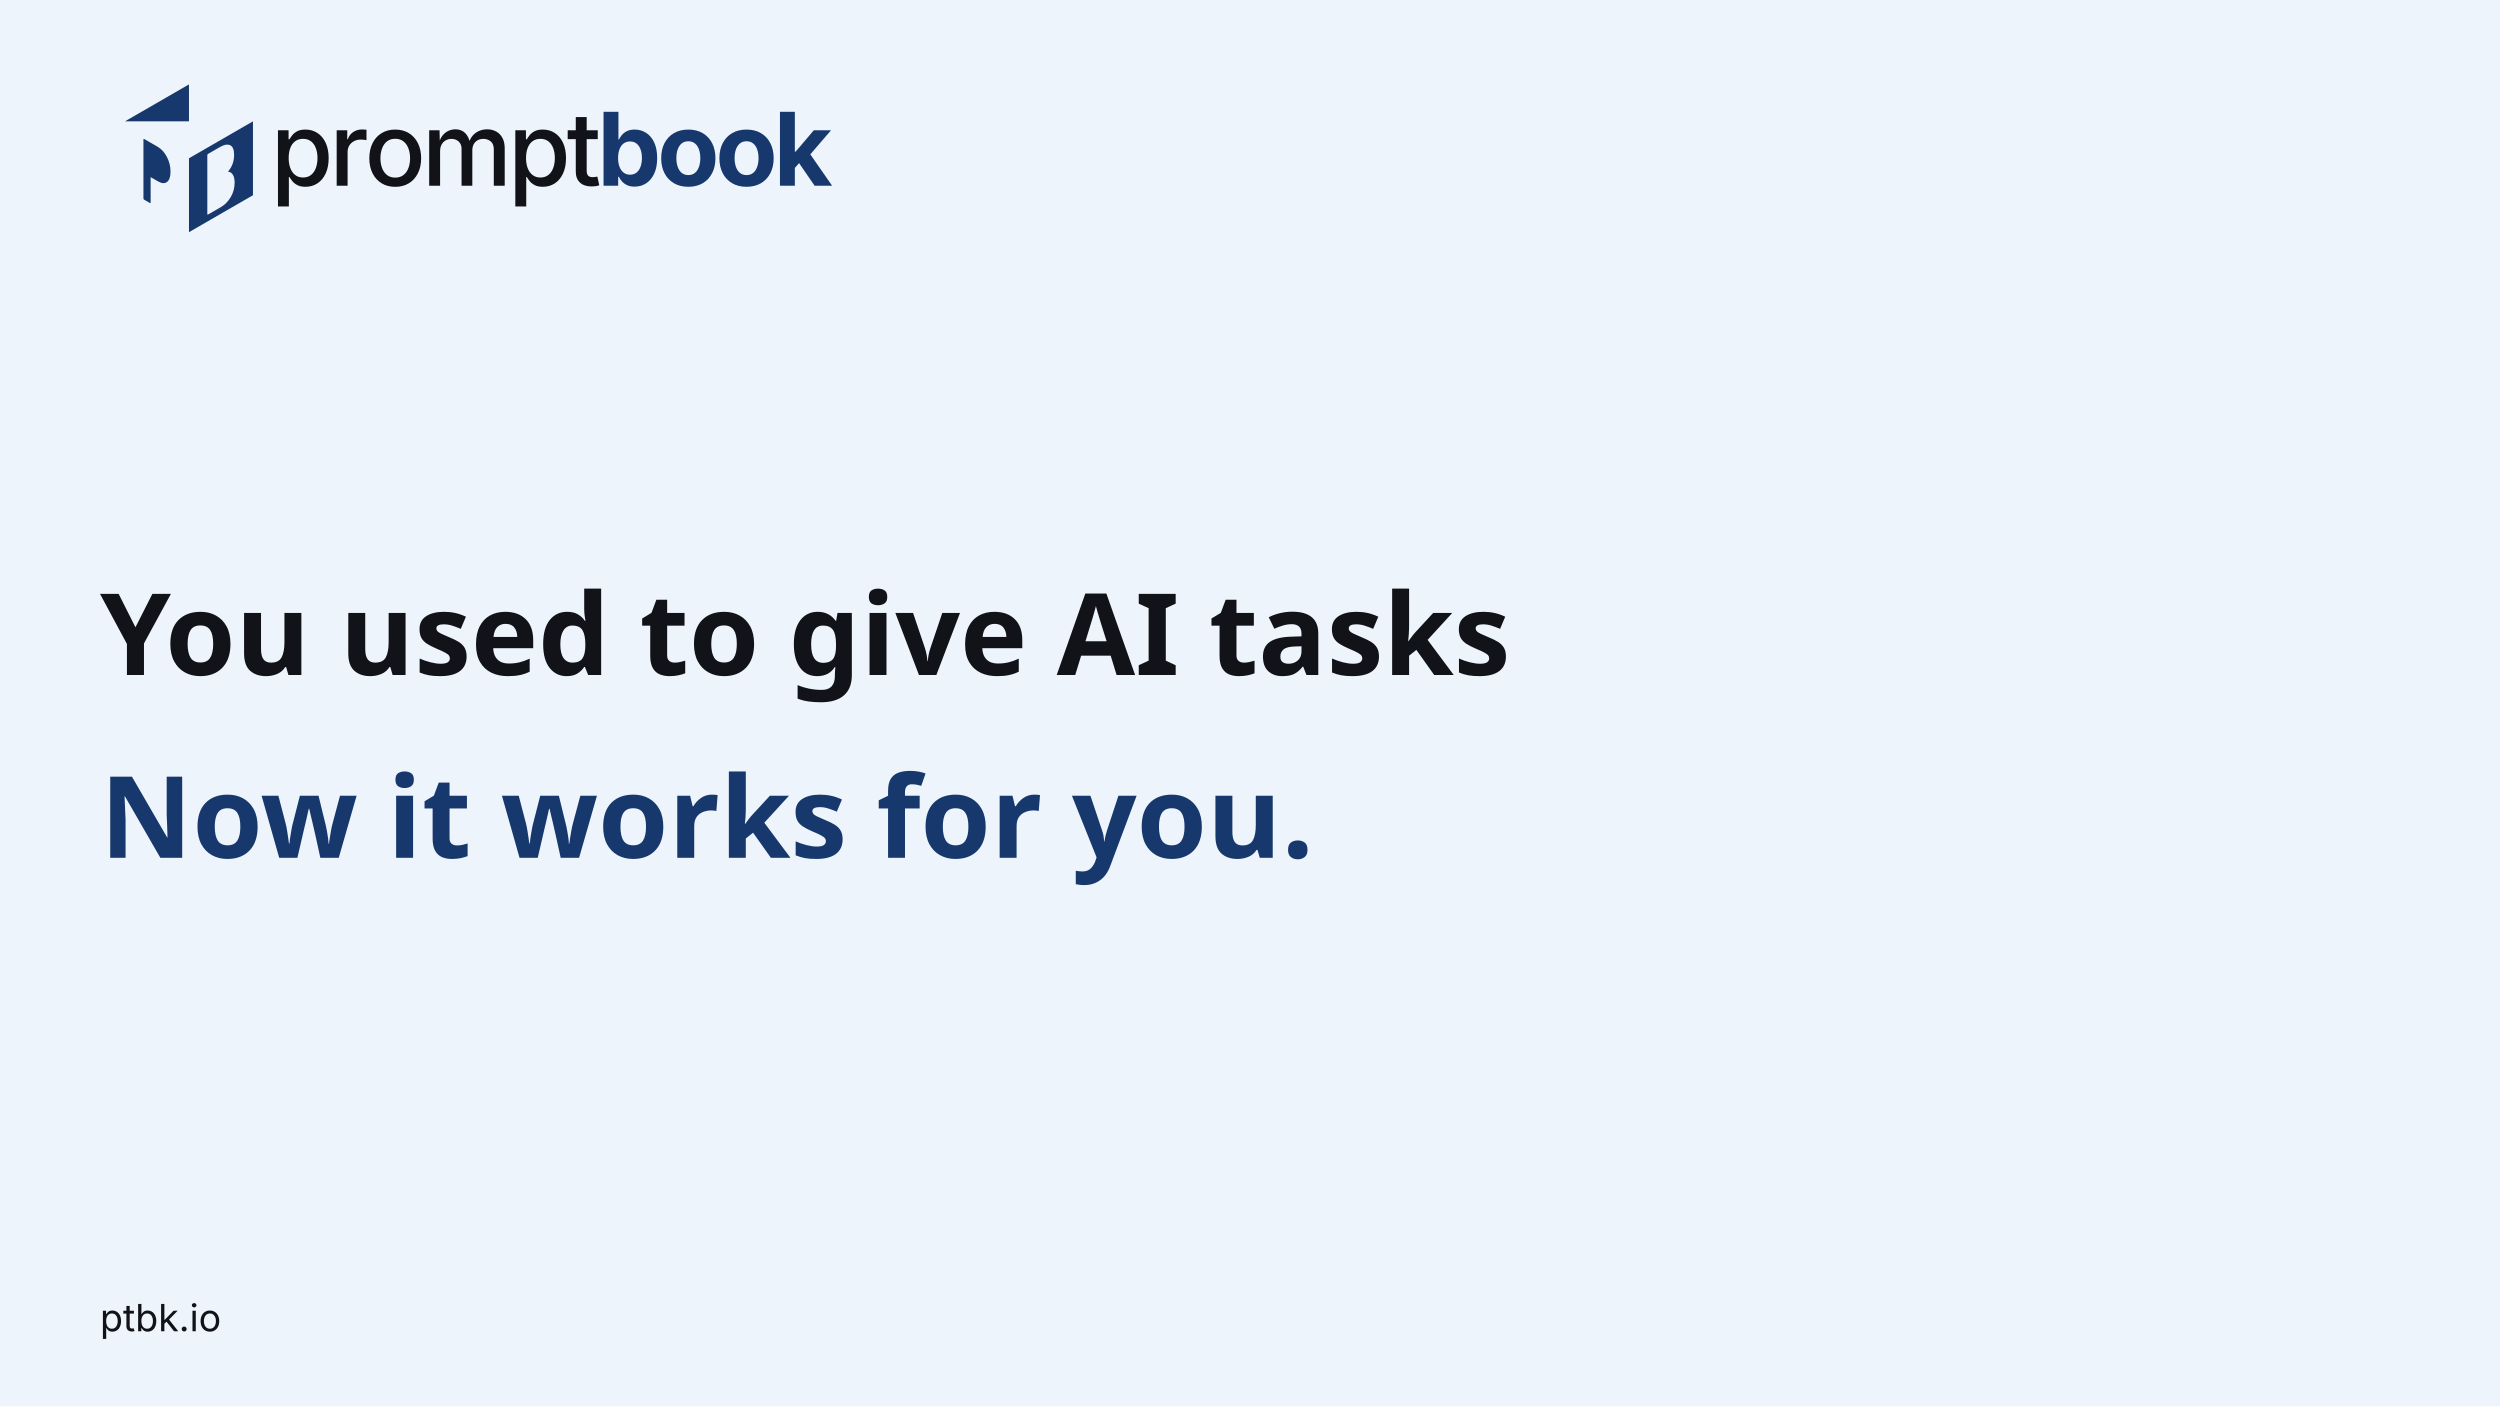
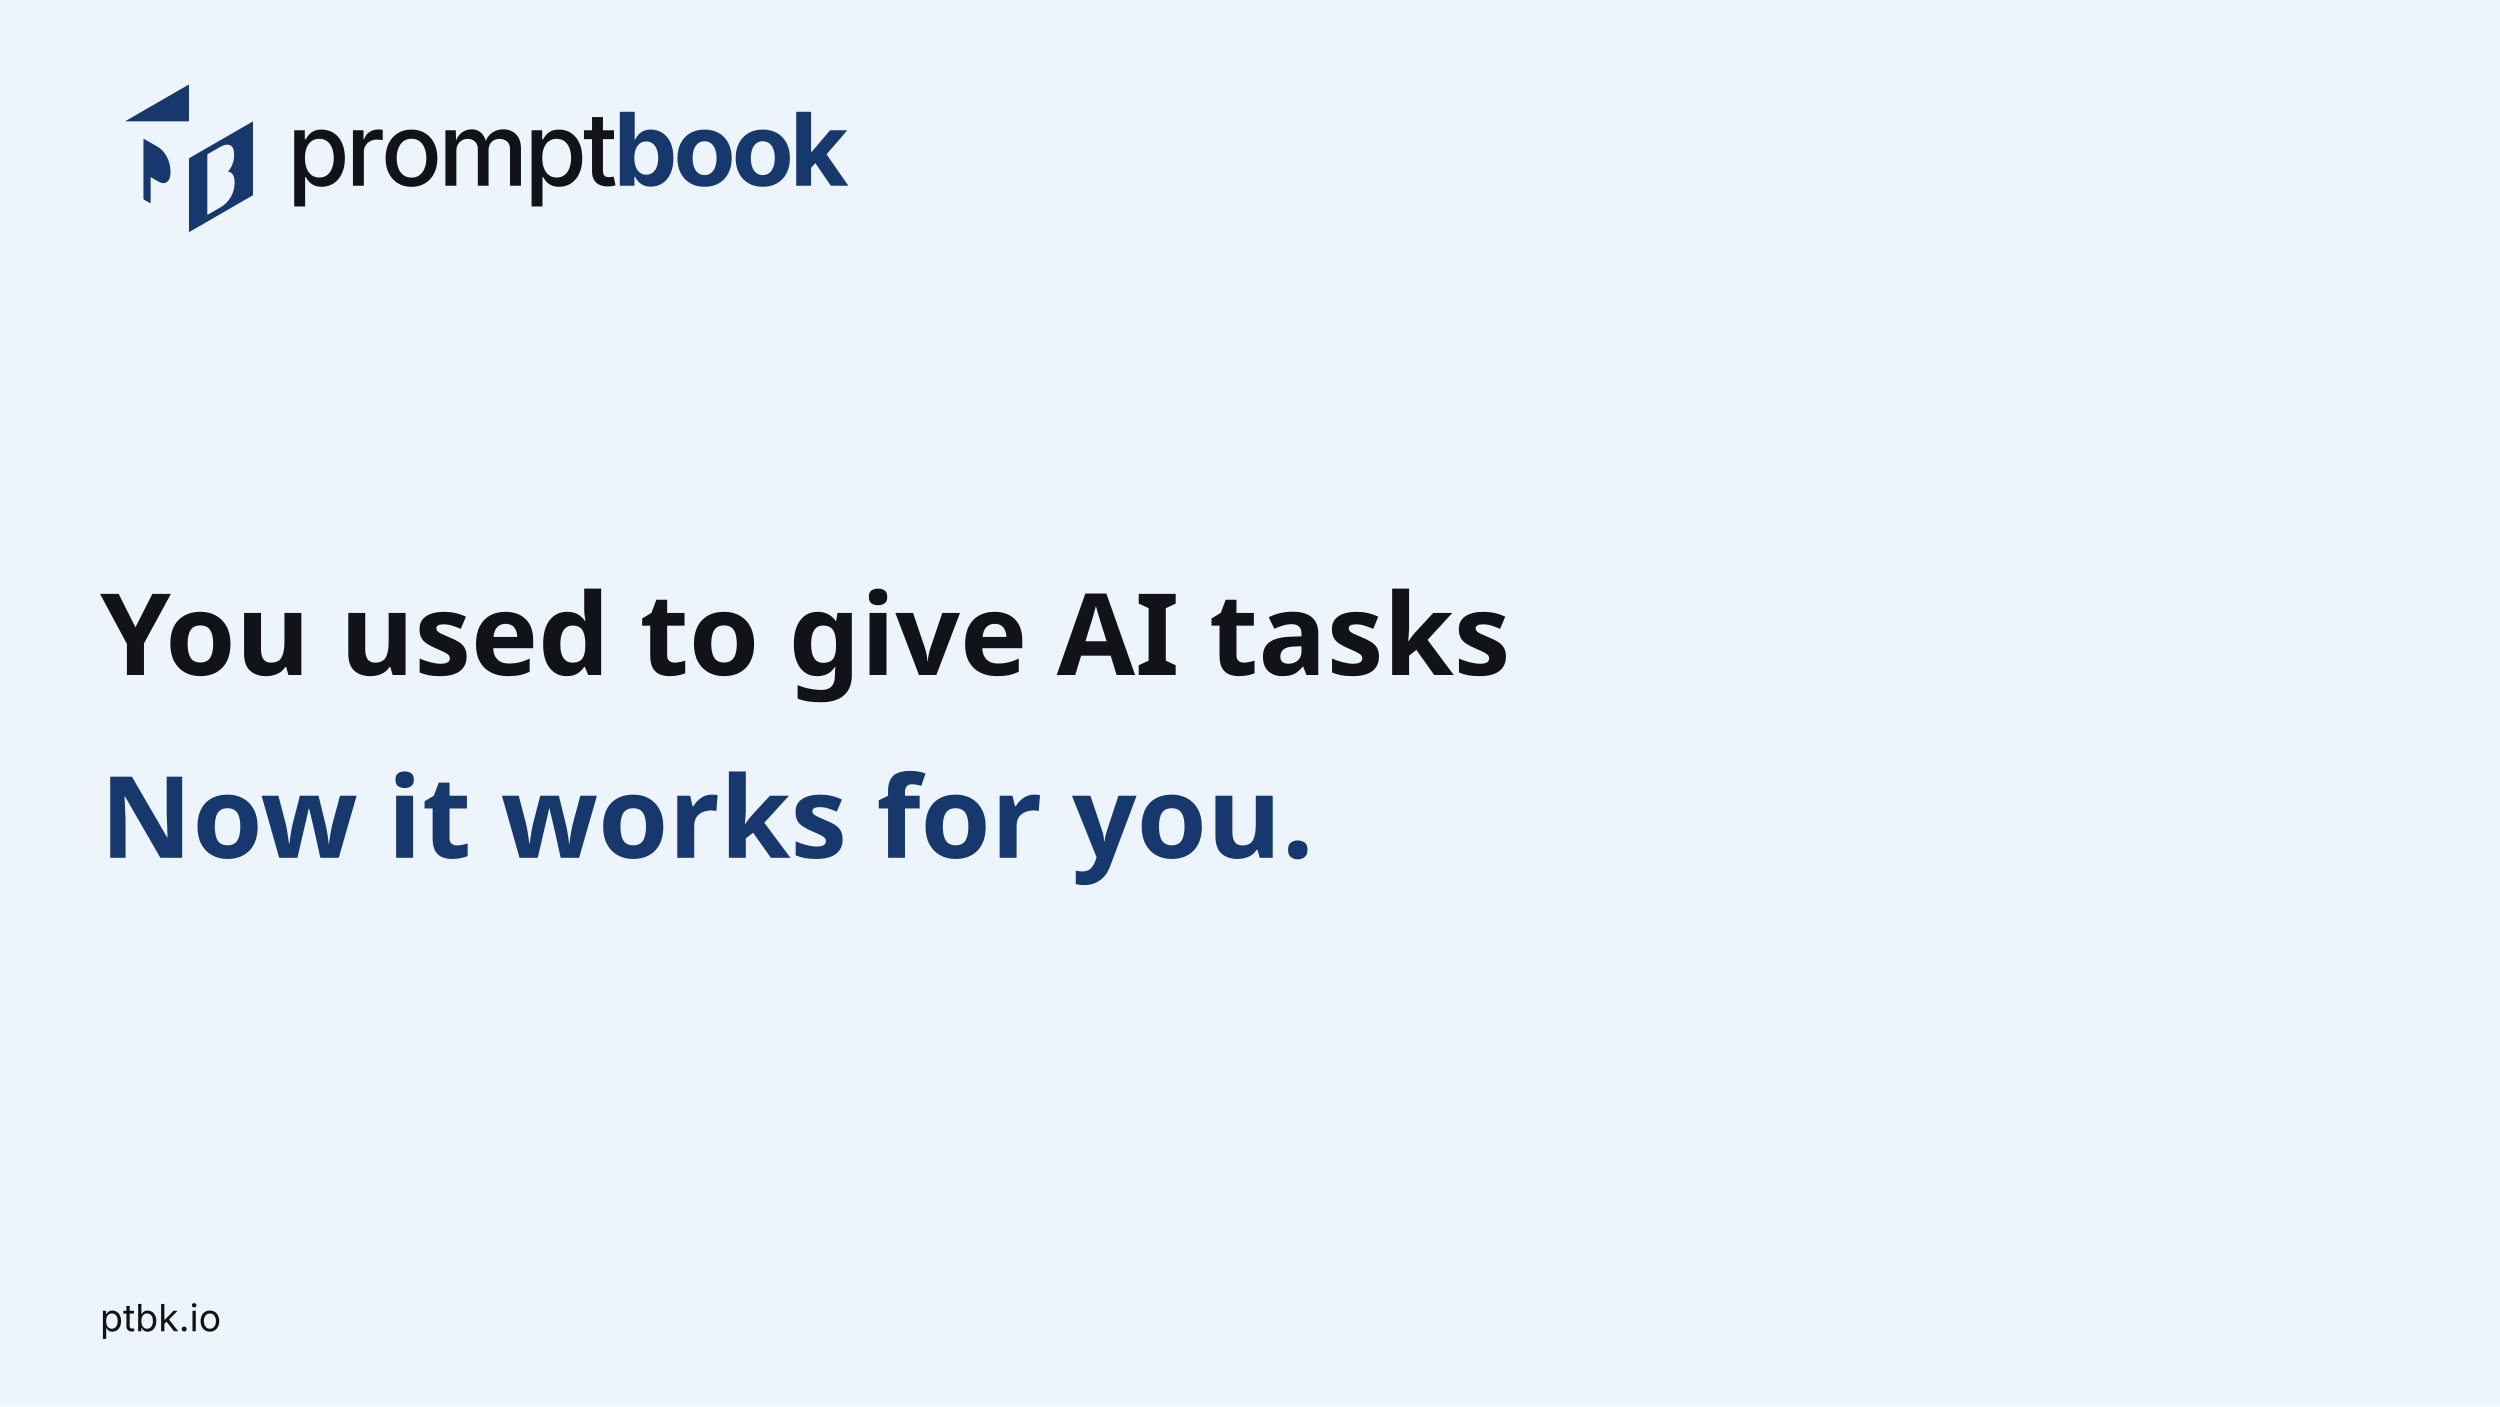
<svg xmlns="http://www.w3.org/2000/svg" width="1600" height="900" viewBox="0 0 1600 900" role="img">
  <rect width="1600" height="900" fill="#EEF4FB" />
  <g transform="translate(64 48) scale(.65)">
    <g transform="translate(10 4.395833) scale(1.212565)">
      <path fill="#17386C" transform="matrix(0.992349 0.572933 -0.992349 0.572933 -100.273 -96.45293)" d="M 170.435,57.258 V 4.896 l 26.181,26.181 v 0 z" />
      <path fill="#17386C" transform="matrix(0.992349 0.572933 0 1.145866 -157.0928 -136.5028)" d="m 197.138,68.251 c 3.15,0 5.687,1.146 7.61,3.437 1.964,2.25 2.946,5.217 2.946,8.899 0,3.601 -0.941,6.505 -2.823,8.715 -1.882,2.209 -4.357,3.314 -7.426,3.314 h -5.769 c -0.164,0 -0.245,0.082 -0.245,0.245 V 110.659 c 0,0.409 -0.205,0.614 -0.614,0.614 h -4.664 c -0.409,0 -0.614,-0.205 -0.614,-0.614 V 68.864 c 0,-0.409 0.205,-0.614 0.614,-0.614 z" />
      <path fill="#17386C" transform="matrix(0.9923484 -0.5729326 0 1.145865 -167.4698 124.8194)" d="m 233.255,63.55 v 52.362 h 52.362 V 63.55 Z m 15.625,4.7 h 9.39 c 3.723,0 6.629,0.982 8.715,2.946 2.128,1.923 3.191,4.746 3.191,8.469 0,4.419 -1.575,7.467 -4.726,9.145 -0.205,0.123 -0.225,0.225 -0.061,0.306 1.637,0.982 2.905,2.353 3.805,4.112 0.941,1.759 1.411,3.846 1.411,6.26 h 5.2e-4 c 0,3.723 -1.064,6.608 -3.192,8.654 -2.087,2.046 -4.848,3.069 -8.285,3.069 h -10.249 c -0.409,0 -0.613,-0.205 -0.613,-0.614 V 68.864 c 0,-0.409 0.204,-0.614 0.613,-0.614 z" />
    </g>
-     <path fill="#111318" transform="translate(168 109) scale(0.04882812 -0.04882812)" d="M148 -418V1118H362V936H380Q400 971 435.5 1017.0Q471 1063 534.5 1097.5Q598 1132 703 1132Q837 1132 942.5 1064.0Q1048 996 1109.0 867.0Q1170 738 1170 556Q1170 376 1110.0 246.5Q1050 117 944.5 47.5Q839 -22 703 -22Q602 -22 537.5 12.5Q473 47 436.5 93.0Q400 139 380 175H368V-418ZM654 165Q750 165 815.0 217.0Q880 269 912.5 358.0Q945 447 945 558Q945 668 912.5 755.5Q880 843 815.5 894.0Q751 945 654 945Q560 945 495.0 896.5Q430 848 397.0 761.5Q364 675 364 558Q364 442 397.5 353.5Q431 265 496.0 215.0Q561 165 654 165Z" />
-     <path fill="#111318" transform="translate(225.8164 109) scale(0.04882812 -0.04882812)" d="M148 0V1118H361V938H373Q404 1030 481.0 1082.0Q558 1134 656 1134Q677 1134 704.0 1132.5Q731 1131 749 1128V918Q737 922 703.0 926.0Q669 930 634 930Q558 930 497.0 898.0Q436 866 402.0 809.5Q368 753 368 679V0Z" />
-     <path fill="#111318" transform="translate(260.4883 109) scale(0.04882812 -0.04882812)" d="M618 -23Q461 -23 343.5 49.0Q226 121 161.0 251.0Q96 381 96 553Q96 727 161.0 857.5Q226 988 343.5 1060.0Q461 1132 618 1132Q776 1132 893.5 1060.0Q1011 988 1076.0 857.5Q1141 727 1141 553Q1141 381 1076.0 251.0Q1011 121 893.5 49.0Q776 -23 618 -23ZM618 163Q720 163 786.5 216.5Q853 270 885.5 358.5Q918 447 918 553Q918 660 885.5 749.5Q853 839 786.5 892.5Q720 946 618 946Q517 946 451.0 892.5Q385 839 352.5 750.0Q320 661 320 553Q320 447 352.5 358.5Q385 270 451.0 216.5Q517 163 618 163Z" />
-     <path fill="#111318" transform="translate(316.8887 109) scale(0.04882812 -0.04882812)" d="M148 0V1118H357L363 859H346Q370 954 420.0 1015.0Q470 1076 537.0 1106.5Q604 1137 677 1137Q799 1137 874.0 1061.5Q949 986 975 851H947Q969 943 1023.0 1007.0Q1077 1071 1153.5 1104.0Q1230 1137 1317 1137Q1416 1137 1496.5 1094.0Q1577 1051 1624.0 966.0Q1671 881 1671 754V0H1451V732Q1451 844 1388.5 894.0Q1326 944 1241 944Q1172 944 1122.0 915.0Q1072 886 1045.0 834.5Q1018 783 1018 716V0H801V746Q801 836 743.5 890.0Q686 944 597 944Q536 944 483.5 915.5Q431 887 399.5 831.5Q368 776 368 695V0Z" />
-     <path fill="#111318" transform="translate(401.707 109) scale(0.04882812 -0.04882812)" d="M148 -418V1118H362V936H380Q400 971 435.5 1017.0Q471 1063 534.5 1097.5Q598 1132 703 1132Q837 1132 942.5 1064.0Q1048 996 1109.0 867.0Q1170 738 1170 556Q1170 376 1110.0 246.5Q1050 117 944.5 47.5Q839 -22 703 -22Q602 -22 537.5 12.5Q473 47 436.5 93.0Q400 139 380 175H368V-418ZM654 165Q750 165 815.0 217.0Q880 269 912.5 358.0Q945 447 945 558Q945 668 912.5 755.5Q880 843 815.5 894.0Q751 945 654 945Q560 945 495.0 896.5Q430 848 397.0 761.5Q364 675 364 558Q364 442 397.5 353.5Q431 265 496.0 215.0Q561 165 654 165Z" />
-     <path fill="#111318" transform="translate(459.5234 109) scale(0.04882812 -0.04882812)" d="M626 1118V939H20V1118ZM183 1384H403V302Q403 235 431.5 203.5Q460 172 525 172Q542 172 570.0 176.0Q598 180 618 184L657 8Q622 -4 582.0 -9.5Q542 -15 503 -15Q351 -15 267.0 63.5Q183 142 183 284Z" />
-     <path fill="#17386C" transform="translate(489.5566 109) scale(0.04882812 -0.04882812)" d="M754 -19Q663 -19 600.0 12.0Q537 43 497.5 88.5Q458 134 437 179H423V0H128V1490H428V930H437Q458 974 496.5 1021.0Q535 1068 598.0 1100.0Q661 1132 756 1132Q880 1132 983.0 1068.0Q1086 1004 1147.5 876.0Q1209 748 1209 557Q1209 371 1149.0 242.5Q1089 114 986.0 47.5Q883 -19 754 -19ZM662 222Q740 222 793.5 265.0Q847 308 874.5 384.0Q902 460 902 558Q902 656 874.5 731.0Q847 806 794.0 849.0Q741 892 662 892Q585 892 531.0 850.5Q477 809 449.0 734.5Q421 660 421 558Q421 457 449.5 381.5Q478 306 532.0 264.0Q586 222 662 222Z" />
-     <path fill="#17386C" transform="translate(548.5938 109) scale(0.04882812 -0.04882812)" d="M628 -22Q460 -22 337.0 50.5Q214 123 147.5 252.5Q81 382 81 554Q81 728 147.5 857.5Q214 987 337.0 1059.5Q460 1132 628 1132Q797 1132 919.5 1059.5Q1042 987 1108.5 857.5Q1175 728 1175 554Q1175 382 1108.5 252.5Q1042 123 919.5 50.5Q797 -22 628 -22ZM628 214Q708 214 762.0 258.5Q816 303 843.0 380.5Q870 458 870 555Q870 654 843.0 731.0Q816 808 762.0 852.0Q708 896 628 896Q548 896 494.5 852.0Q441 808 414.0 731.0Q387 654 387 555Q387 458 414.0 380.5Q441 303 494.5 258.5Q548 214 628 214Z" />
-     <path fill="#17386C" transform="translate(605.9219 109) scale(0.04882812 -0.04882812)" d="M628 -22Q460 -22 337.0 50.5Q214 123 147.5 252.5Q81 382 81 554Q81 728 147.5 857.5Q214 987 337.0 1059.5Q460 1132 628 1132Q797 1132 919.5 1059.5Q1042 987 1108.5 857.5Q1175 728 1175 554Q1175 382 1108.5 252.5Q1042 123 919.5 50.5Q797 -22 628 -22ZM628 214Q708 214 762.0 258.5Q816 303 843.0 380.5Q870 458 870 555Q870 654 843.0 731.0Q816 808 762.0 852.0Q708 896 628 896Q548 896 494.5 852.0Q441 808 414.0 731.0Q387 654 387 555Q387 458 414.0 380.5Q441 303 494.5 258.5Q548 214 628 214Z" />
-     <path fill="#17386C" transform="translate(663.25 109) scale(0.04882812 -0.04882812)" d="M400 327V688H445L811 1118H1158L675 557H604ZM128 0V1490H428V0ZM826 0 490 490 691 703 1179 0Z" />
+     <path fill="#111318" transform="translate(184 109) scale(0.04882812 -0.04882812)" d="M148 -418V1118H362V936H380Q400 971 435.5 1017.0Q471 1063 534.5 1097.5Q598 1132 703 1132Q837 1132 942.5 1064.0Q1048 996 1109.0 867.0Q1170 738 1170 556Q1170 376 1110.0 246.5Q1050 117 944.5 47.5Q839 -22 703 -22Q602 -22 537.5 12.5Q473 47 436.5 93.0Q400 139 380 175H368V-418ZM654 165Q750 165 815.0 217.0Q880 269 912.5 358.0Q945 447 945 558Q945 668 912.5 755.5Q880 843 815.5 894.0Q751 945 654 945Q560 945 495.0 896.5Q430 848 397.0 761.5Q364 675 364 558Q364 442 397.5 353.5Q431 265 496.0 215.0Q561 165 654 165Z" />
+     <path fill="#111318" transform="translate(241.8164 109) scale(0.04882812 -0.04882812)" d="M148 0V1118H361V938H373Q404 1030 481.0 1082.0Q558 1134 656 1134Q677 1134 704.0 1132.5Q731 1131 749 1128V918Q737 922 703.0 926.0Q669 930 634 930Q558 930 497.0 898.0Q436 866 402.0 809.5Q368 753 368 679V0Z" />
+     <path fill="#111318" transform="translate(276.4883 109) scale(0.04882812 -0.04882812)" d="M618 -23Q461 -23 343.5 49.0Q226 121 161.0 251.0Q96 381 96 553Q96 727 161.0 857.5Q226 988 343.5 1060.0Q461 1132 618 1132Q776 1132 893.5 1060.0Q1011 988 1076.0 857.5Q1141 727 1141 553Q1141 381 1076.0 251.0Q1011 121 893.5 49.0Q776 -23 618 -23ZM618 163Q720 163 786.5 216.5Q853 270 885.5 358.5Q918 447 918 553Q918 660 885.5 749.5Q853 839 786.5 892.5Q720 946 618 946Q517 946 451.0 892.5Q385 839 352.5 750.0Q320 661 320 553Q320 447 352.5 358.5Q385 270 451.0 216.5Q517 163 618 163Z" />
+     <path fill="#111318" transform="translate(332.8887 109) scale(0.04882812 -0.04882812)" d="M148 0V1118H357L363 859H346Q370 954 420.0 1015.0Q470 1076 537.0 1106.5Q604 1137 677 1137Q799 1137 874.0 1061.5Q949 986 975 851H947Q969 943 1023.0 1007.0Q1077 1071 1153.5 1104.0Q1230 1137 1317 1137Q1416 1137 1496.5 1094.0Q1577 1051 1624.0 966.0Q1671 881 1671 754V0H1451V732Q1451 844 1388.5 894.0Q1326 944 1241 944Q1172 944 1122.0 915.0Q1072 886 1045.0 834.5Q1018 783 1018 716V0H801V746Q801 836 743.5 890.0Q686 944 597 944Q536 944 483.5 915.5Q431 887 399.5 831.5Q368 776 368 695V0Z" />
+     <path fill="#111318" transform="translate(417.707 109) scale(0.04882812 -0.04882812)" d="M148 -418V1118H362V936H380Q400 971 435.5 1017.0Q471 1063 534.5 1097.5Q598 1132 703 1132Q837 1132 942.5 1064.0Q1048 996 1109.0 867.0Q1170 738 1170 556Q1170 376 1110.0 246.5Q1050 117 944.5 47.5Q839 -22 703 -22Q602 -22 537.5 12.5Q473 47 436.5 93.0Q400 139 380 175H368V-418ZM654 165Q750 165 815.0 217.0Q880 269 912.5 358.0Q945 447 945 558Q945 668 912.5 755.5Q880 843 815.5 894.0Q751 945 654 945Q560 945 495.0 896.5Q430 848 397.0 761.5Q364 675 364 558Q364 442 397.5 353.5Q431 265 496.0 215.0Q561 165 654 165Z" />
+     <path fill="#111318" transform="translate(475.5234 109) scale(0.04882812 -0.04882812)" d="M626 1118V939H20V1118ZM183 1384H403V302Q403 235 431.5 203.5Q460 172 525 172Q542 172 570.0 176.0Q598 180 618 184L657 8Q622 -4 582.0 -9.5Q542 -15 503 -15Q351 -15 267.0 63.5Q183 142 183 284Z" />
+     <path fill="#17386C" transform="translate(505.5566 109) scale(0.04882812 -0.04882812)" d="M754 -19Q663 -19 600.0 12.0Q537 43 497.5 88.5Q458 134 437 179H423V0H128V1490H428V930H437Q458 974 496.5 1021.0Q535 1068 598.0 1100.0Q661 1132 756 1132Q880 1132 983.0 1068.0Q1086 1004 1147.5 876.0Q1209 748 1209 557Q1209 371 1149.0 242.5Q1089 114 986.0 47.5Q883 -19 754 -19ZM662 222Q740 222 793.5 265.0Q847 308 874.5 384.0Q902 460 902 558Q902 656 874.5 731.0Q847 806 794.0 849.0Q741 892 662 892Q585 892 531.0 850.5Q477 809 449.0 734.5Q421 660 421 558Q421 457 449.5 381.5Q478 306 532.0 264.0Q586 222 662 222Z" />
+     <path fill="#17386C" transform="translate(564.5938 109) scale(0.04882812 -0.04882812)" d="M628 -22Q460 -22 337.0 50.5Q214 123 147.5 252.5Q81 382 81 554Q81 728 147.5 857.5Q214 987 337.0 1059.5Q460 1132 628 1132Q797 1132 919.5 1059.5Q1042 987 1108.5 857.5Q1175 728 1175 554Q1175 382 1108.5 252.5Q1042 123 919.5 50.5Q797 -22 628 -22ZM628 214Q708 214 762.0 258.5Q816 303 843.0 380.5Q870 458 870 555Q870 654 843.0 731.0Q816 808 762.0 852.0Q708 896 628 896Q548 896 494.5 852.0Q441 808 414.0 731.0Q387 654 387 555Q387 458 414.0 380.5Q441 303 494.5 258.5Q548 214 628 214Z" />
+     <path fill="#17386C" transform="translate(621.9219 109) scale(0.04882812 -0.04882812)" d="M628 -22Q460 -22 337.0 50.5Q214 123 147.5 252.5Q81 382 81 554Q81 728 147.5 857.5Q214 987 337.0 1059.5Q460 1132 628 1132Q797 1132 919.5 1059.5Q1042 987 1108.5 857.5Q1175 728 1175 554Q1175 382 1108.5 252.5Q1042 123 919.5 50.5Q797 -22 628 -22ZM628 214Q708 214 762.0 258.5Q816 303 843.0 380.5Q870 458 870 555Q870 654 843.0 731.0Q816 808 762.0 852.0Q708 896 628 896Q548 896 494.5 852.0Q441 808 414.0 731.0Q387 654 387 555Q387 458 414.0 380.5Q441 303 494.5 258.5Q548 214 628 214Z" />
+     <path fill="#17386C" transform="translate(679.25 109) scale(0.04882812 -0.04882812)" d="M400 327V688H445L811 1118H1158L675 557H604ZM128 0V1490H428V0ZM826 0 490 490 691 703 1179 0Z" />
  </g>
  <g font-family="Outfit, sans-serif" font-size="72.727" font-weight="600" fill="#111318">
    <text x="64" y="432.0">You used to give AI tasks</text>
    <text x="64" y="549.0" fill="#17386C">Now it works for you.</text>
  </g>
  <text x="64" y="852" font-family="Inter, sans-serif" font-size="24" fill="#111318">ptbk.io</text>
</svg>
